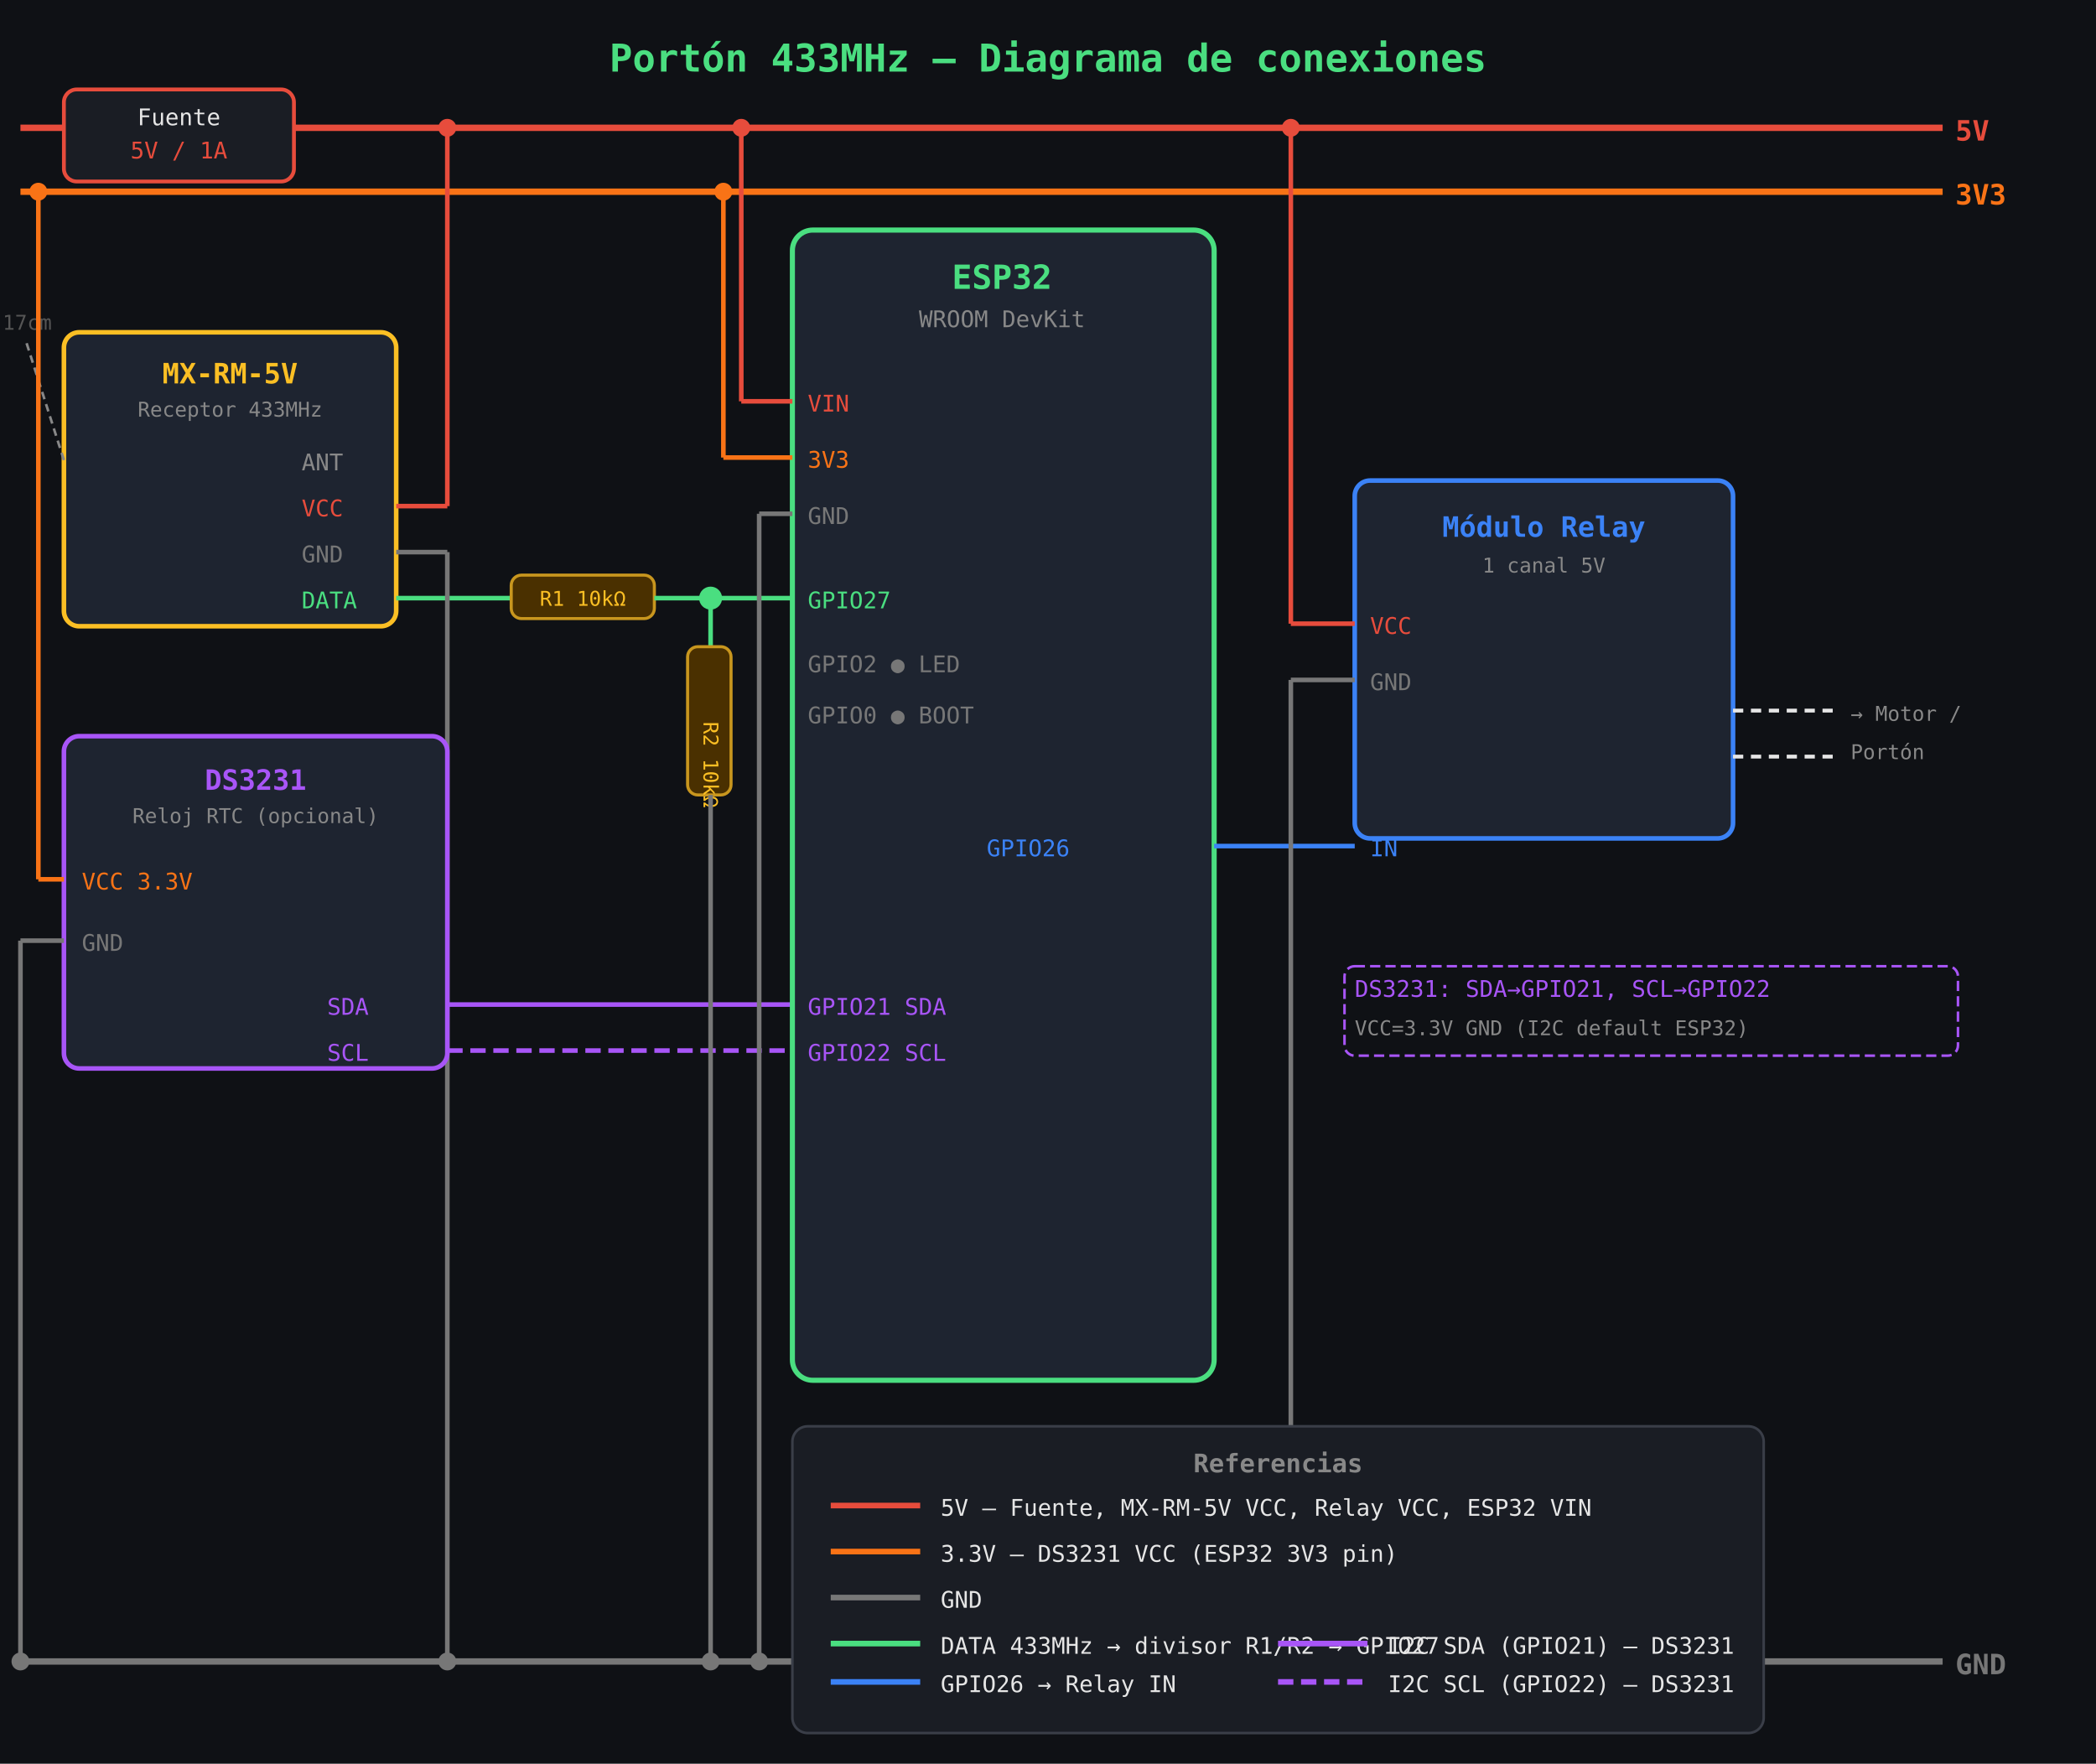
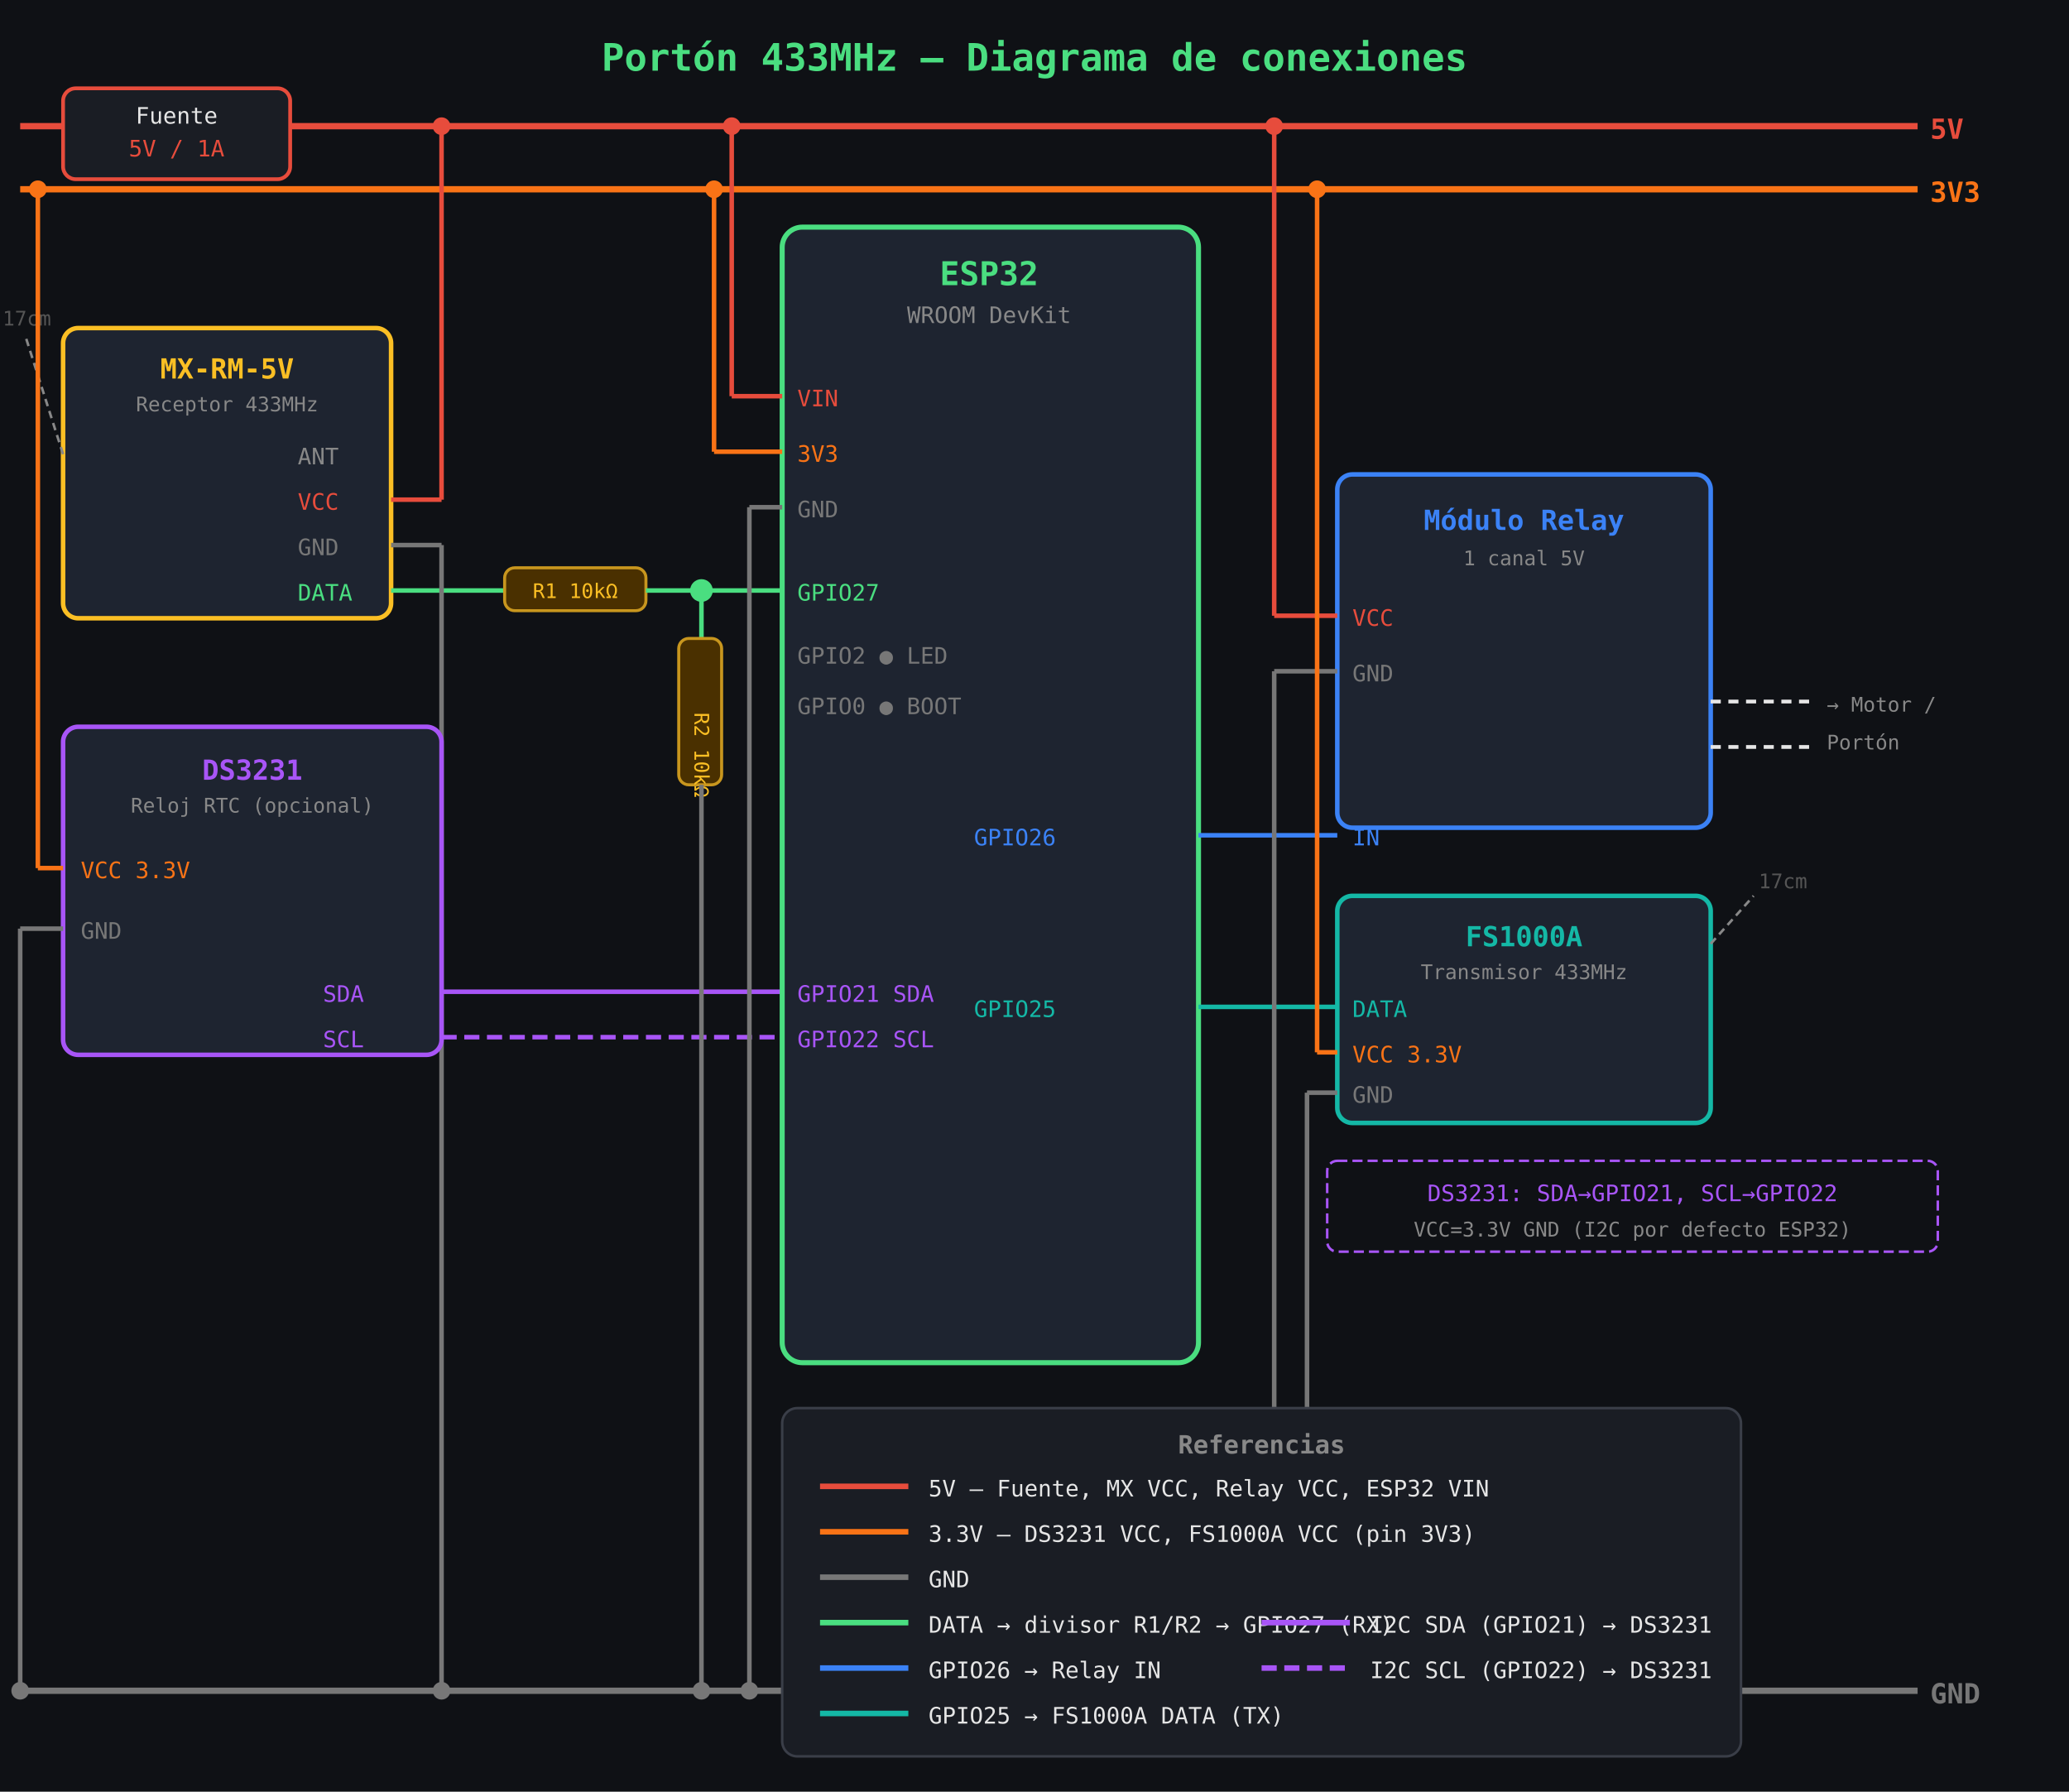
- <svg xmlns="http://www.w3.org/2000/svg" viewBox="0 0 820 690" width="820" height="690" style="font-family:monospace,sans-serif">
-   <rect width="820" height="690" fill="#0f1115" />
+ <svg xmlns="http://www.w3.org/2000/svg" viewBox="0 0 820 710" width="820" height="710" style="font-family:monospace,sans-serif">
+   <rect width="820" height="710" fill="#0f1115" />
  <text x="410" y="28" fill="#4ade80" font-size="15" text-anchor="middle" font-weight="bold">Portón 433MHz — Diagrama de conexiones</text>
  <line x1="8" y1="50" x2="760" y2="50" stroke="#e74c3c" stroke-width="2.5" />
  <text x="765" y="55" fill="#e74c3c" font-size="11" font-weight="bold">5V</text>
  <line x1="8" y1="75" x2="760" y2="75" stroke="#f97316" stroke-width="2.5" />
  <text x="765" y="80" fill="#f97316" font-size="11" font-weight="bold">3V3</text>
-   <line x1="8" y1="650" x2="760" y2="650" stroke="#777" stroke-width="2.5" />
-   <text x="765" y="655" fill="#777" font-size="11" font-weight="bold">GND</text>
+   <line x1="8" y1="670" x2="760" y2="670" stroke="#777" stroke-width="2.5" />
+   <text x="765" y="675" fill="#777" font-size="11" font-weight="bold">GND</text>
  <rect x="25" y="35" width="90" height="36" rx="5" fill="#1a1d24" stroke="#e74c3c" stroke-width="1.5" />
  <text x="70" y="49" fill="#e6e6e6" font-size="9" text-anchor="middle">Fuente</text>
  <text x="70" y="62" fill="#e74c3c" font-size="9" text-anchor="middle">5V / 1A</text>
  <rect x="25" y="130" width="130" height="115" rx="6" fill="#1e2430" stroke="#fbbf24" stroke-width="1.8" />
  <text x="90" y="150" fill="#fbbf24" font-size="11" text-anchor="middle" font-weight="bold">MX-RM-5V</text>
  <text x="90" y="163" fill="#888" font-size="8" text-anchor="middle">Receptor 433MHz</text>
  <text x="118" y="184" fill="#888" font-size="9">ANT</text>
  <text x="118" y="202" fill="#e74c3c" font-size="9">VCC</text>
  <line x1="155" y1="198" x2="175" y2="198" stroke="#e74c3c" stroke-width="1.8" />
  <text x="118" y="220" fill="#777" font-size="9">GND</text>
  <line x1="155" y1="216" x2="175" y2="216" stroke="#777" stroke-width="1.8" />
  <text x="118" y="238" fill="#4ade80" font-size="9">DATA</text>
  <line x1="155" y1="234" x2="200" y2="234" stroke="#4ade80" stroke-width="1.8" />
  <line x1="25" y1="180" x2="10" y2="133" stroke="#888" stroke-width="1" stroke-dasharray="3,2" />
  <text x="1" y="129" fill="#555" font-size="8">17cm</text>
  <polyline points="175,198 175,50" fill="none" stroke="#e74c3c" stroke-width="1.8" />
  <circle cx="175" cy="50" r="3.5" fill="#e74c3c" />
-   <polyline points="175,216 175,650" fill="none" stroke="#777" stroke-width="1.8" />
-   <circle cx="175" cy="650" r="3.5" fill="#777" />
+   <polyline points="175,216 175,670" fill="none" stroke="#777" stroke-width="1.8" />
+   <circle cx="175" cy="670" r="3.5" fill="#777" />
  <rect x="25" y="288" width="150" height="130" rx="6" fill="#1e2430" stroke="#a855f7" stroke-width="1.8" />
  <text x="100" y="309" fill="#a855f7" font-size="11" text-anchor="middle" font-weight="bold">DS3231</text>
  <text x="100" y="322" fill="#888" font-size="8" text-anchor="middle">Reloj RTC (opcional)</text>
  <text x="32" y="348" fill="#f97316" font-size="9">VCC 3.3V</text>
  <line x1="25" y1="344" x2="15" y2="344" stroke="#f97316" stroke-width="1.8" />
  <text x="32" y="372" fill="#777" font-size="9">GND</text>
  <line x1="25" y1="368" x2="8" y2="368" stroke="#777" stroke-width="1.8" />
  <text x="128" y="397" fill="#a855f7" font-size="9">SDA</text>
  <line x1="175" y1="393" x2="310" y2="393" stroke="#a855f7" stroke-width="1.8" />
  <text x="128" y="415" fill="#a855f7" font-size="9">SCL</text>
  <line x1="175" y1="411" x2="310" y2="411" stroke="#a855f7" stroke-width="1.8" stroke-dasharray="6,3" />
  <polyline points="15,344 15,75" fill="none" stroke="#f97316" stroke-width="1.8" />
  <circle cx="15" cy="75" r="3.5" fill="#f97316" />
-   <polyline points="8,368 8,650" fill="none" stroke="#777" stroke-width="1.8" />
-   <circle cx="8" cy="650" r="3.5" fill="#777" />
+   <polyline points="8,368 8,670" fill="none" stroke="#777" stroke-width="1.8" />
+   <circle cx="8" cy="670" r="3.5" fill="#777" />
  <rect x="200" y="225" width="56" height="17" rx="4" fill="#4a3000" stroke="#c8961e" stroke-width="1.2" />
  <text x="228" y="237" fill="#fbbf24" font-size="8" text-anchor="middle">R1 10kΩ</text>
  <line x1="256" y1="234" x2="278" y2="234" stroke="#4ade80" stroke-width="1.8" />
  <circle cx="278" cy="234" r="4.5" fill="#4ade80" />
  <line x1="278" y1="234" x2="310" y2="234" stroke="#4ade80" stroke-width="1.8" />
  <line x1="278" y1="234" x2="278" y2="253" stroke="#4ade80" stroke-width="1.8" />
  <rect x="269" y="253" width="17" height="58" rx="4" fill="#4a3000" stroke="#c8961e" stroke-width="1.2" />
  <text x="278" y="287" fill="#fbbf24" font-size="8" text-anchor="middle" writing-mode="tb">R2 10kΩ</text>
-   <line x1="278" y1="311" x2="278" y2="650" stroke="#777" stroke-width="1.8" />
-   <circle cx="278" cy="650" r="3.5" fill="#777" />
+   <line x1="278" y1="311" x2="278" y2="670" stroke="#777" stroke-width="1.8" />
+   <circle cx="278" cy="670" r="3.5" fill="#777" />
  <rect x="310" y="90" width="165" height="450" rx="8" fill="#1e2430" stroke="#4ade80" stroke-width="2" />
  <text x="392" y="113" fill="#4ade80" font-size="13" text-anchor="middle" font-weight="bold">ESP32</text>
  <text x="392" y="128" fill="#888" font-size="9" text-anchor="middle">WROOM DevKit</text>
  <text x="316" y="161" fill="#e74c3c" font-size="9">VIN</text>
  <line x1="290" y1="157" x2="310" y2="157" stroke="#e74c3c" stroke-width="1.8" />
  <text x="316" y="183" fill="#f97316" font-size="9">3V3</text>
  <line x1="283" y1="179" x2="310" y2="179" stroke="#f97316" stroke-width="1.8" />
  <text x="316" y="205" fill="#777" font-size="9">GND</text>
  <line x1="297" y1="201" x2="310" y2="201" stroke="#777" stroke-width="1.8" />
  <text x="316" y="238" fill="#4ade80" font-size="9">GPIO27</text>
  <text x="316" y="263" fill="#777" font-size="9">GPIO2  ● LED</text>
  <text x="316" y="283" fill="#777" font-size="9">GPIO0  ● BOOT</text>
  <text x="316" y="397" fill="#a855f7" font-size="9">GPIO21 SDA</text>
  <text x="316" y="415" fill="#a855f7" font-size="9">GPIO22 SCL</text>
  <text x="386" y="335" fill="#3b82f6" font-size="9">GPIO26</text>
  <line x1="475" y1="331" x2="530" y2="331" stroke="#3b82f6" stroke-width="1.8" />
+   <text x="386" y="403" fill="#14b8a6" font-size="9">GPIO25</text>
+   <line x1="475" y1="399" x2="530" y2="399" stroke="#14b8a6" stroke-width="1.8" />
  <polyline points="290,157 290,50" fill="none" stroke="#e74c3c" stroke-width="1.8" />
  <circle cx="290" cy="50" r="3.5" fill="#e74c3c" />
  <polyline points="283,179 283,75" fill="none" stroke="#f97316" stroke-width="1.8" />
  <circle cx="283" cy="75" r="3.5" fill="#f97316" />
-   <polyline points="297,201 297,650" fill="none" stroke="#777" stroke-width="1.8" />
-   <circle cx="297" cy="650" r="3.5" fill="#777" />
+   <polyline points="297,201 297,670" fill="none" stroke="#777" stroke-width="1.8" />
+   <circle cx="297" cy="670" r="3.5" fill="#777" />
  <rect x="530" y="188" width="148" height="140" rx="6" fill="#1e2430" stroke="#3b82f6" stroke-width="1.8" />
  <text x="604" y="210" fill="#3b82f6" font-size="11" text-anchor="middle" font-weight="bold">Módulo Relay</text>
  <text x="604" y="224" fill="#888" font-size="8" text-anchor="middle">1 canal 5V</text>
  <text x="536" y="248" fill="#e74c3c" font-size="9">VCC</text>
  <line x1="505" y1="244" x2="530" y2="244" stroke="#e74c3c" stroke-width="1.8" />
  <text x="536" y="270" fill="#777" font-size="9">GND</text>
  <line x1="505" y1="266" x2="530" y2="266" stroke="#777" stroke-width="1.8" />
  <text x="536" y="335" fill="#3b82f6" font-size="9">IN</text>
  <line x1="678" y1="278" x2="720" y2="278" stroke="#e6e6e6" stroke-width="1.5" stroke-dasharray="4,3" />
  <line x1="678" y1="296" x2="720" y2="296" stroke="#e6e6e6" stroke-width="1.5" stroke-dasharray="4,3" />
  <text x="724" y="282" fill="#888" font-size="8">→ Motor /</text>
  <text x="724" y="297" fill="#888" font-size="8">   Portón</text>
  <polyline points="505,244 505,50" fill="none" stroke="#e74c3c" stroke-width="1.8" />
  <circle cx="505" cy="50" r="3.5" fill="#e74c3c" />
-   <polyline points="505,266 505,650" fill="none" stroke="#777" stroke-width="1.8" />
-   <circle cx="505" cy="650" r="3.5" fill="#777" />
-   <rect x="310" y="558" width="380" height="120" rx="6" fill="#1a1d24" stroke="#3a3e48" stroke-width="1" />
+   <polyline points="505,266 505,670" fill="none" stroke="#777" stroke-width="1.8" />
+   <circle cx="505" cy="670" r="3.5" fill="#777" />
+   <rect x="530" y="355" width="148" height="90" rx="6" fill="#1e2430" stroke="#14b8a6" stroke-width="1.8" />
+   <text x="604" y="375" fill="#14b8a6" font-size="11" text-anchor="middle" font-weight="bold">FS1000A</text>
+   <text x="604" y="388" fill="#888" font-size="8" text-anchor="middle">Transmisor 433MHz</text>
+   <text x="536" y="403" fill="#14b8a6" font-size="9">DATA</text>
+   <text x="536" y="421" fill="#f97316" font-size="9">VCC 3.3V</text>
+   <line x1="530" y1="417" x2="522" y2="417" stroke="#f97316" stroke-width="1.8" />
+   <text x="536" y="437" fill="#777" font-size="9">GND</text>
+   <line x1="530" y1="433" x2="518" y2="433" stroke="#777" stroke-width="1.8" />
+   <line x1="678" y1="374" x2="695" y2="355" stroke="#888" stroke-width="1" stroke-dasharray="3,2" />
+   <text x="697" y="352" fill="#555" font-size="8">17cm</text>
+   <polyline points="522,417 522,75" fill="none" stroke="#f97316" stroke-width="1.8" />
+   <circle cx="522" cy="75" r="3.5" fill="#f97316" />
+   <polyline points="518,433 518,670" fill="none" stroke="#777" stroke-width="1.8" />
+   <circle cx="518" cy="670" r="3.5" fill="#777" />
+   <rect x="526" y="460" width="242" height="36" rx="4" fill="none" stroke="#a855f7" stroke-width="1" stroke-dasharray="4,2" />
+   <text x="647" y="476" fill="#a855f7" font-size="9" text-anchor="middle">DS3231: SDA→GPIO21, SCL→GPIO22</text>
+   <text x="647" y="490" fill="#888" font-size="8" text-anchor="middle">VCC=3.3V  GND  (I2C por defecto ESP32)</text>
+   <rect x="310" y="558" width="380" height="138" rx="6" fill="#1a1d24" stroke="#3a3e48" stroke-width="1" />
  <text x="500" y="576" fill="#888" font-size="10" text-anchor="middle" font-weight="bold">Referencias</text>
  <line x1="325" y1="589" x2="360" y2="589" stroke="#e74c3c" stroke-width="2.2" />
-   <text x="368" y="593" fill="#e6e6e6" font-size="9">5V — Fuente, MX-RM-5V VCC, Relay VCC, ESP32 VIN</text>
+   <text x="368" y="593" fill="#e6e6e6" font-size="9">5V — Fuente, MX VCC, Relay VCC, ESP32 VIN</text>
  <line x1="325" y1="607" x2="360" y2="607" stroke="#f97316" stroke-width="2.2" />
-   <text x="368" y="611" fill="#e6e6e6" font-size="9">3.3V — DS3231 VCC (ESP32 3V3 pin)</text>
+   <text x="368" y="611" fill="#e6e6e6" font-size="9">3.3V — DS3231 VCC, FS1000A VCC (pin 3V3)</text>
  <line x1="325" y1="625" x2="360" y2="625" stroke="#777" stroke-width="2.2" />
  <text x="368" y="629" fill="#e6e6e6" font-size="9">GND</text>
  <line x1="325" y1="643" x2="360" y2="643" stroke="#4ade80" stroke-width="2.2" />
-   <text x="368" y="647" fill="#e6e6e6" font-size="9">DATA 433MHz → divisor R1/R2 → GPIO27</text>
-   <line x1="325" y1="658" x2="360" y2="658" stroke="#3b82f6" stroke-width="2.2" />
-   <text x="368" y="662" fill="#e6e6e6" font-size="9">GPIO26 → Relay IN</text>
+   <text x="368" y="647" fill="#e6e6e6" font-size="9">DATA → divisor R1/R2 → GPIO27 (RX)</text>
+   <line x1="325" y1="661" x2="360" y2="661" stroke="#3b82f6" stroke-width="2.2" />
+   <text x="368" y="665" fill="#e6e6e6" font-size="9">GPIO26 → Relay IN</text>
+   <line x1="325" y1="679" x2="360" y2="679" stroke="#14b8a6" stroke-width="2.2" />
+   <text x="368" y="683" fill="#e6e6e6" font-size="9">GPIO25 → FS1000A DATA (TX)</text>
  <line x1="500" y1="643" x2="535" y2="643" stroke="#a855f7" stroke-width="2.2" />
-   <text x="543" y="647" fill="#e6e6e6" font-size="9">I2C SDA (GPIO21) — DS3231</text>
-   <line x1="500" y1="658" x2="535" y2="658" stroke="#a855f7" stroke-width="2.2" stroke-dasharray="6,3" />
-   <text x="543" y="662" fill="#e6e6e6" font-size="9">I2C SCL (GPIO22) — DS3231</text>
-   <text x="530" y="390" fill="#a855f7" font-size="9">DS3231: SDA→GPIO21, SCL→GPIO22</text>
-   <text x="530" y="405" fill="#888" font-size="8">VCC=3.3V  GND  (I2C default ESP32)</text>
-   <rect x="526" y="378" width="240" height="35" rx="4" fill="none" stroke="#a855f7" stroke-width="1" stroke-dasharray="4,2" />
+   <text x="543" y="647" fill="#e6e6e6" font-size="9">I2C SDA (GPIO21) → DS3231</text>
+   <line x1="500" y1="661" x2="535" y2="661" stroke="#a855f7" stroke-width="2.2" stroke-dasharray="6,3" />
+   <text x="543" y="665" fill="#e6e6e6" font-size="9">I2C SCL (GPIO22) → DS3231</text>
</svg>
